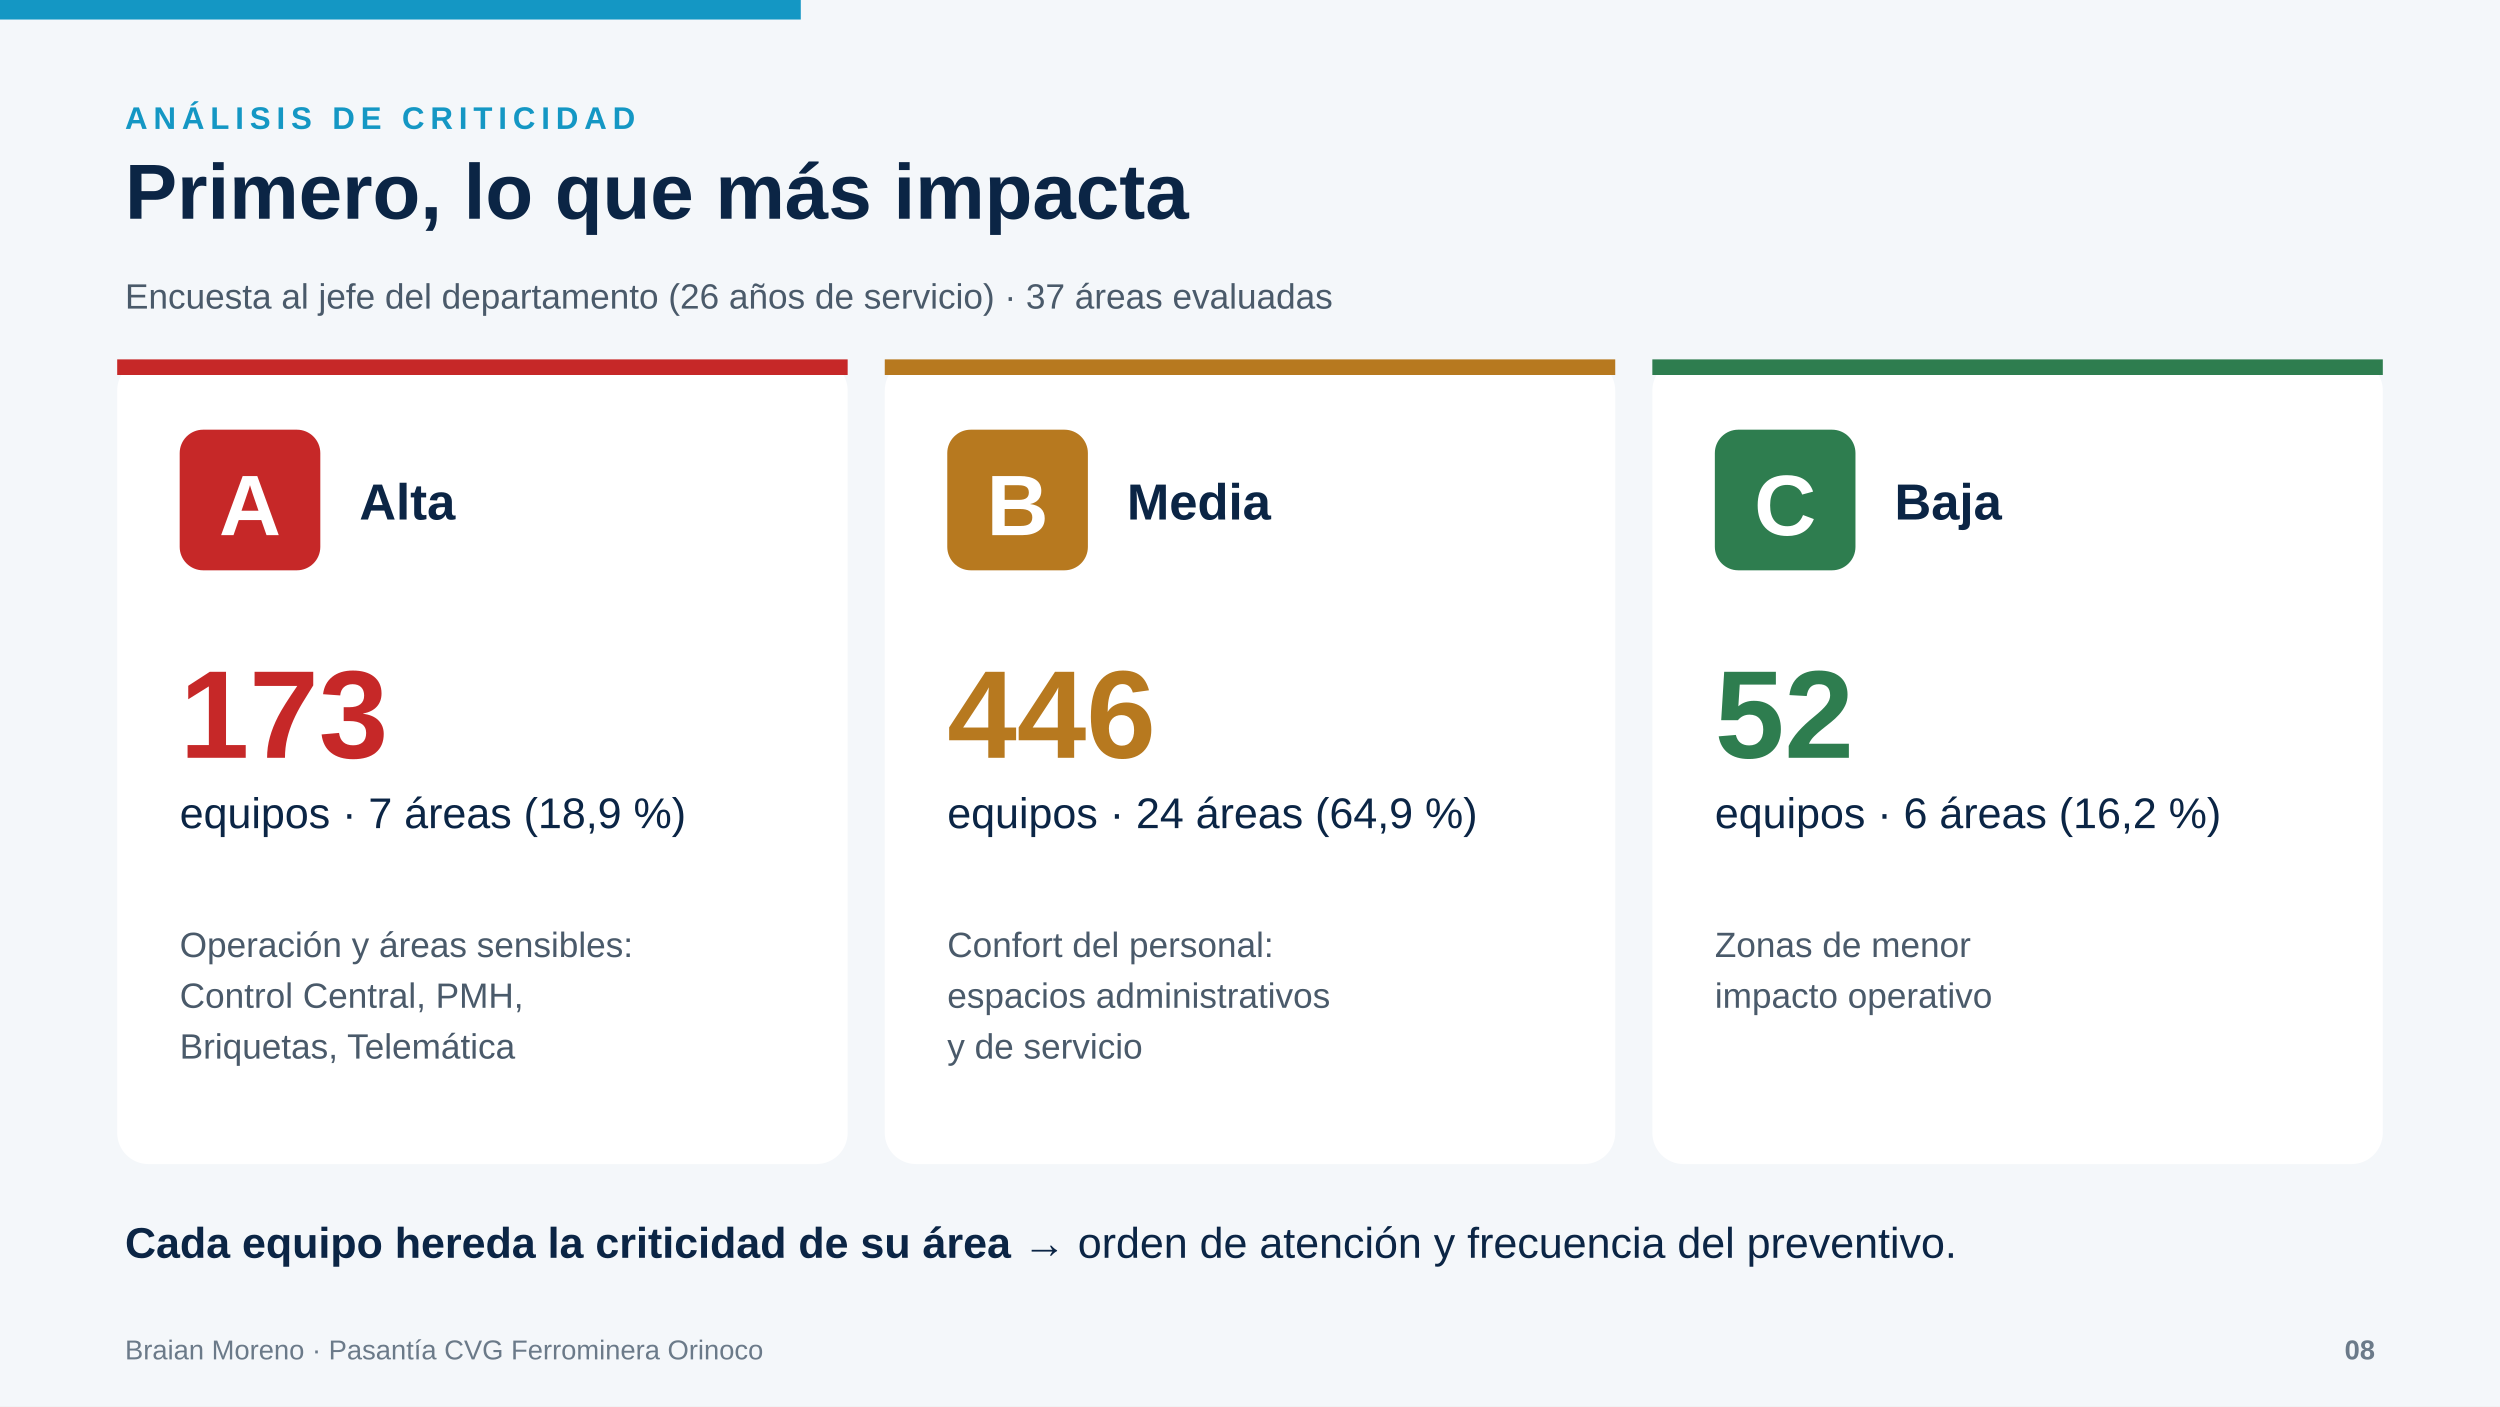
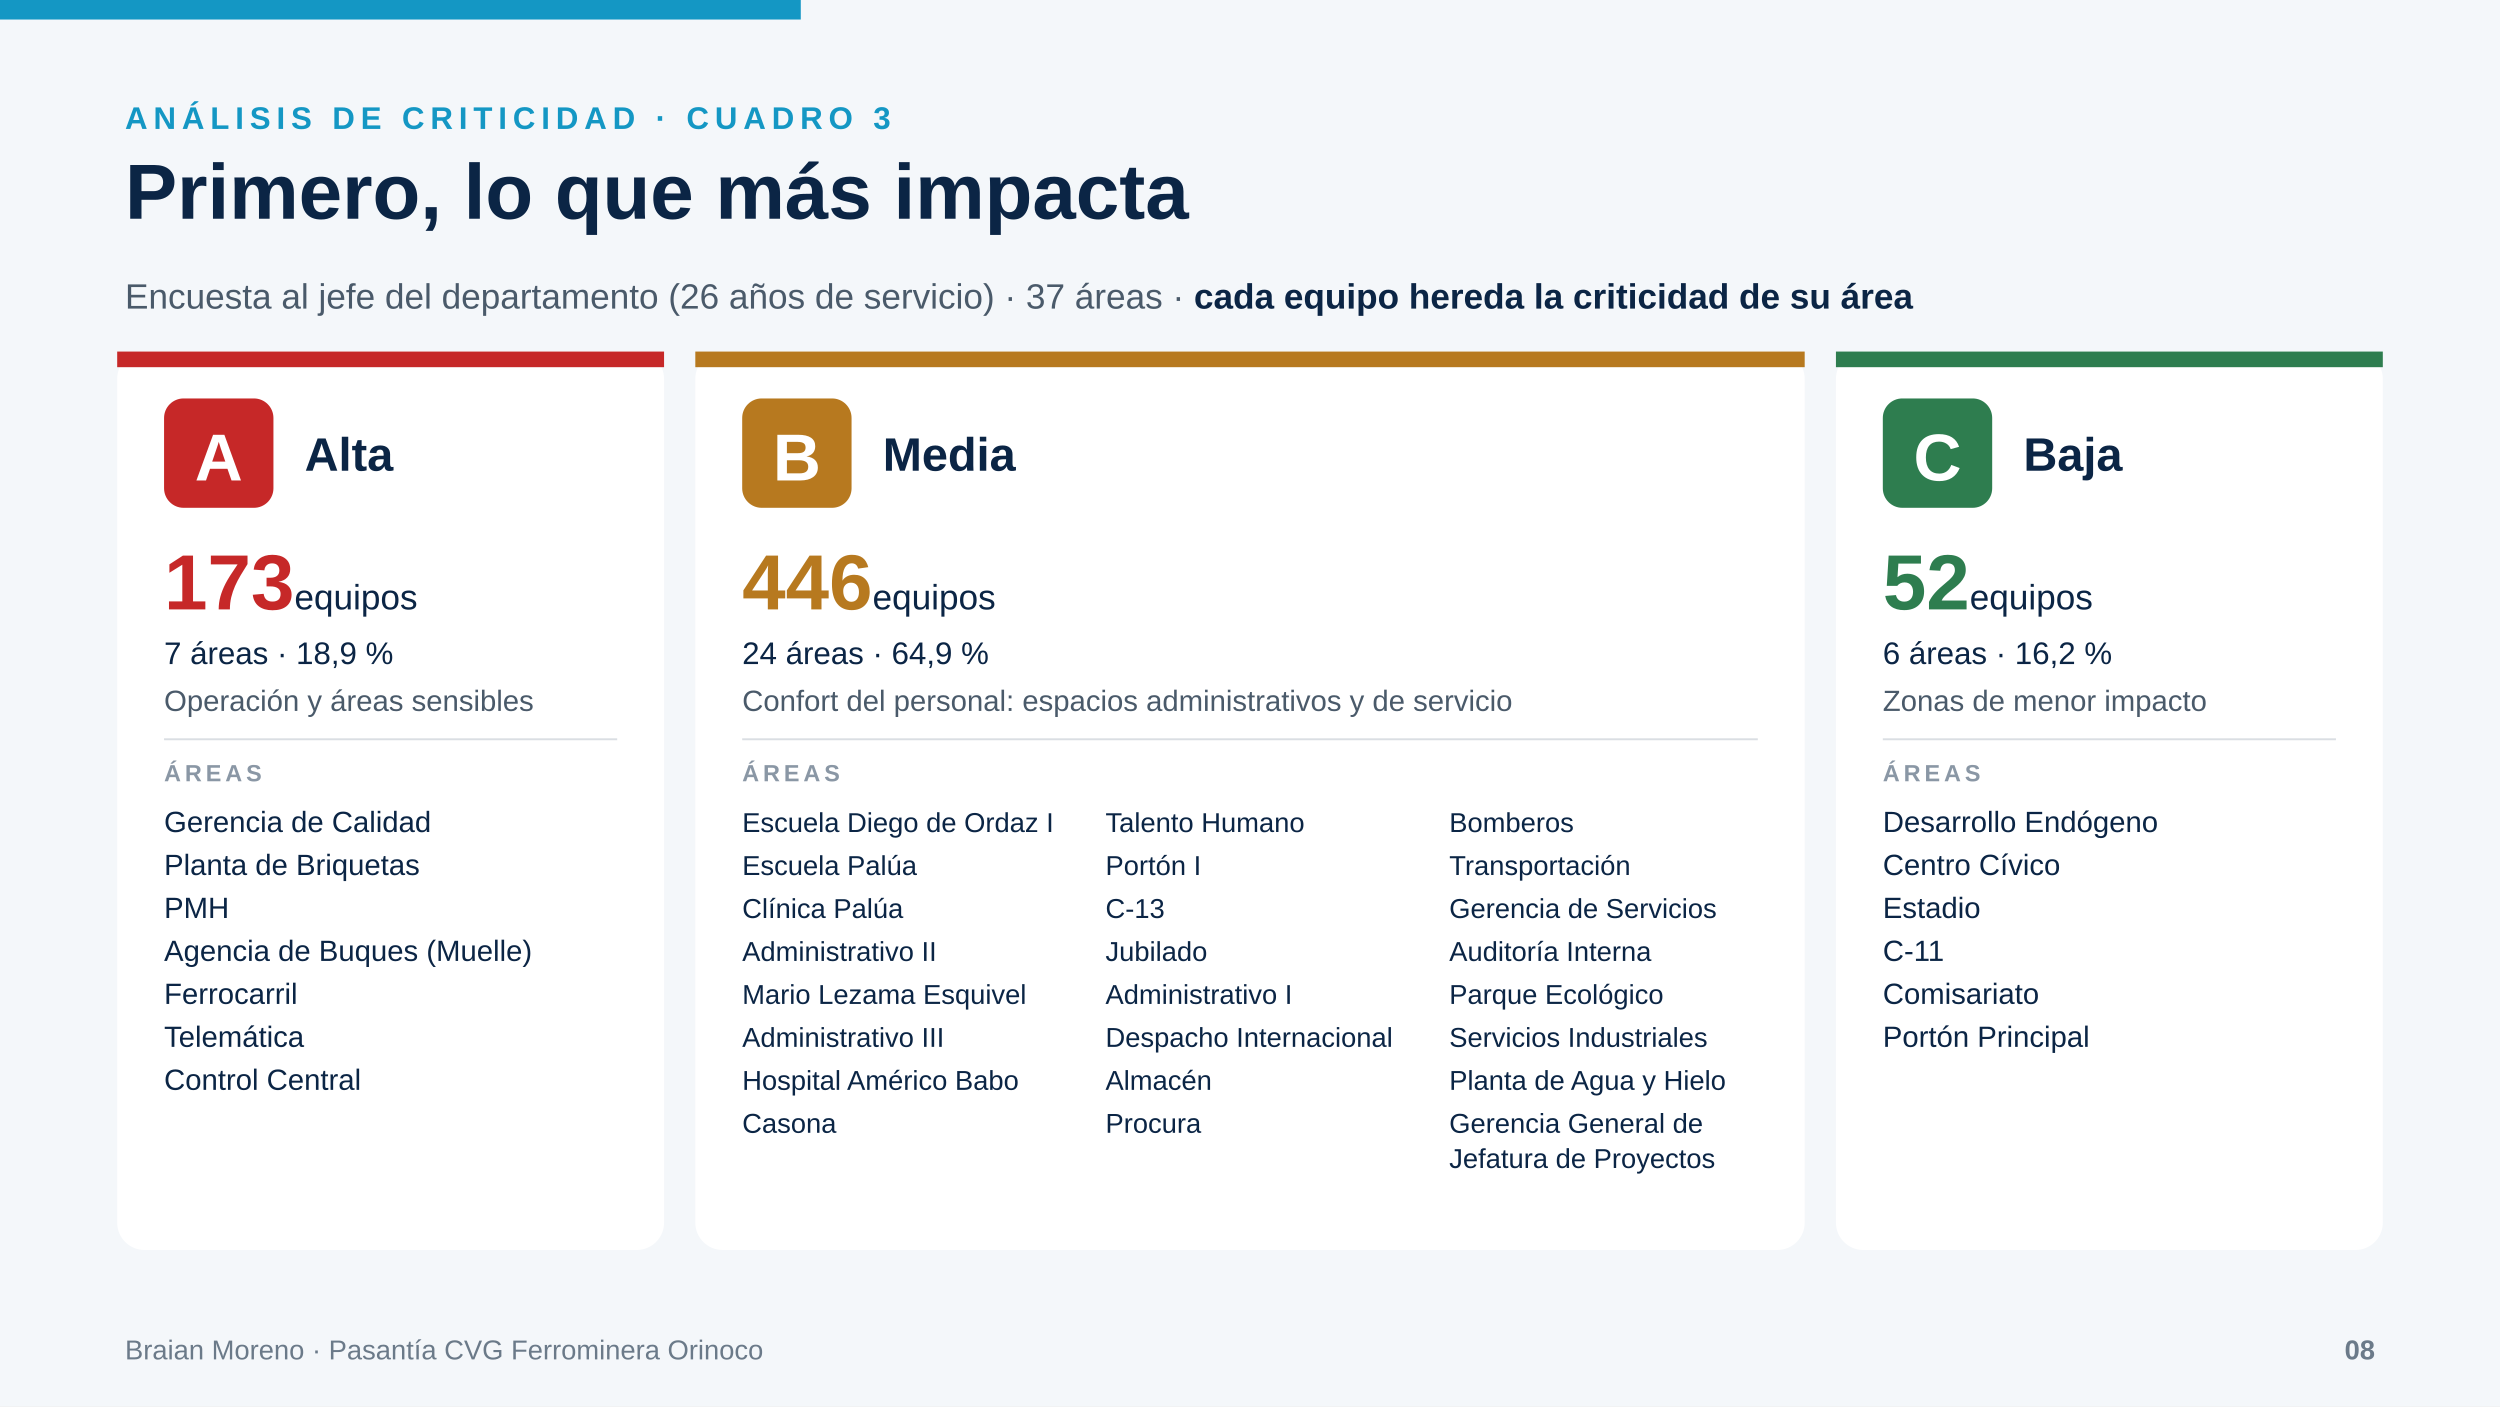
<svg xmlns="http://www.w3.org/2000/svg" viewBox="0 0 1280 720" lang="es-VE" data-pptx-page-role="content" font-family="Segoe UI, Arial, sans-serif">
  <rect id="bg" data-pptx-role="background" x="0" y="0" width="1280" height="720" fill="#F4F7FA" />
  <g id="barra-avance" data-pptx-role="decoration" data-pptx-bounds="0 0 410 10">
    <rect x="0" y="0" width="410" height="10" fill="#1497C4" />
  </g>
  <g id="titulo" data-pptx-bounds="60 40 1160 90" font-weight="bold">
-     <text x="64" y="66" font-size="16" fill="#1497C4" letter-spacing="3">ANÁLISIS DE CRITICIDAD</text>
+     <text x="64" y="66" font-size="16" fill="#1497C4" letter-spacing="3">ANÁLISIS DE CRITICIDAD · CUADRO 3</text>
    <text x="64" y="112" font-size="40" fill="#0B2545">Primero, lo que más impacta</text>
  </g>
  <g id="metodo" data-pptx-bounds="60 132 1160 36">
-     <text x="64" y="158" font-size="18" fill="#4A5A6A">Encuesta al jefe del departamento (26 años de servicio) · 37 áreas evaluadas</text>
-   </g>
-   <g id="nivel-a" data-pptx-bounds="60 184 374 412">
-     <rect x="60" y="184" width="374" height="412" rx="16" fill="#FFFFFF" />
-     <rect x="60" y="184" width="374" height="8" fill="#C62828" />
-     <rect x="92" y="220" width="72" height="72" rx="12" fill="#C62828" />
-     <text x="128" y="274" font-size="44" font-weight="bold" fill="#FFFFFF" text-anchor="middle">A</text>
-     <text x="184" y="266" font-size="26" font-weight="bold" fill="#0B2545">Alta</text>
-     <text x="92" y="388" font-size="64" font-weight="bold" fill="#C62828">173</text>
-     <text x="92" y="424" font-size="22" fill="#0B2545">equipos · 7 áreas (18,9 %)</text>
-     <text x="92" y="490" font-size="18" fill="#4A5A6A">Operación y áreas sensibles:<tspan x="92" dy="26">Control Central, PMH,</tspan>
-       <tspan x="92" dy="26">Briquetas, Telemática</tspan>
+     <text x="64" y="158" font-size="18" fill="#4A5A6A">Encuesta al jefe del departamento (26 años de servicio) · 37 áreas · <tspan font-weight="bold" fill="#0B2545">cada equipo hereda la criticidad de su área</tspan>
    </text>
  </g>
-   <g id="nivel-b" data-pptx-bounds="453 184 374 412">
-     <rect x="453" y="184" width="374" height="412" rx="16" fill="#FFFFFF" />
-     <rect x="453" y="184" width="374" height="8" fill="#B7791F" />
-     <rect x="485" y="220" width="72" height="72" rx="12" fill="#B7791F" />
-     <text x="521" y="274" font-size="44" font-weight="bold" fill="#FFFFFF" text-anchor="middle">B</text>
-     <text x="577" y="266" font-size="26" font-weight="bold" fill="#0B2545">Media</text>
-     <text x="485" y="388" font-size="64" font-weight="bold" fill="#B7791F">446</text>
-     <text x="485" y="424" font-size="22" fill="#0B2545">equipos · 24 áreas (64,9 %)</text>
-     <text x="485" y="490" font-size="18" fill="#4A5A6A">Confort del personal:<tspan x="485" dy="26">espacios administrativos</tspan>
-       <tspan x="485" dy="26">y de servicio</tspan>
+   <g id="nivel-a" data-pptx-bounds="60 180 280 460">
+     <rect x="60" y="180" width="280" height="460" rx="14" fill="#FFFFFF" />
+     <rect x="60" y="180" width="280" height="8" fill="#C62828" />
+     <rect x="84" y="204" width="56" height="56" rx="10" fill="#C62828" />
+     <text x="112" y="246" font-size="34" font-weight="bold" fill="#FFFFFF" text-anchor="middle">A</text>
+     <text x="156" y="241" font-size="24" font-weight="bold" fill="#0B2545">Alta</text>
+     <text x="84" y="312" font-size="40" font-weight="bold" fill="#C62828">173<tspan font-size="18" font-weight="normal" fill="#0B2545"> equipos</tspan>
    </text>
+     <text x="84" y="340" font-size="16" fill="#0B2545">7 áreas · 18,9 %</text>
+     <text x="84" y="364" font-size="15" fill="#4A5A6A">Operación y áreas sensibles</text>
+     <rect x="84" y="378" width="232" height="1" fill="#0B2545" fill-opacity="0.15" />
+     <text x="84" y="400" font-size="12" font-weight="bold" fill="#8A97A5" letter-spacing="2">ÁREAS</text>
+     <g font-size="15" fill="#0B2545">
+       <text x="84" y="426">Gerencia de Calidad</text>
+       <text x="84" y="448">Planta de Briquetas</text>
+       <text x="84" y="470">PMH</text>
+       <text x="84" y="492">Agencia de Buques (Muelle)</text>
+       <text x="84" y="514">Ferrocarril</text>
+       <text x="84" y="536">Telemática</text>
+       <text x="84" y="558">Control Central</text>
+     </g>
  </g>
-   <g id="nivel-c" data-pptx-bounds="846 184 374 412">
-     <rect x="846" y="184" width="374" height="412" rx="16" fill="#FFFFFF" />
-     <rect x="846" y="184" width="374" height="8" fill="#2E7D4F" />
-     <rect x="878" y="220" width="72" height="72" rx="12" fill="#2E7D4F" />
-     <text x="914" y="274" font-size="44" font-weight="bold" fill="#FFFFFF" text-anchor="middle">C</text>
-     <text x="970" y="266" font-size="26" font-weight="bold" fill="#0B2545">Baja</text>
-     <text x="878" y="388" font-size="64" font-weight="bold" fill="#2E7D4F">52</text>
-     <text x="878" y="424" font-size="22" fill="#0B2545">equipos · 6 áreas (16,2 %)</text>
-     <text x="878" y="490" font-size="18" fill="#4A5A6A">Zonas de menor<tspan x="878" dy="26">impacto operativo</tspan>
+   <g id="nivel-b" data-pptx-bounds="356 180 568 460">
+     <rect x="356" y="180" width="568" height="460" rx="14" fill="#FFFFFF" />
+     <rect x="356" y="180" width="568" height="8" fill="#B7791F" />
+     <rect x="380" y="204" width="56" height="56" rx="10" fill="#B7791F" />
+     <text x="408" y="246" font-size="34" font-weight="bold" fill="#FFFFFF" text-anchor="middle">B</text>
+     <text x="452" y="241" font-size="24" font-weight="bold" fill="#0B2545">Media</text>
+     <text x="380" y="312" font-size="40" font-weight="bold" fill="#B7791F">446<tspan font-size="18" font-weight="normal" fill="#0B2545"> equipos</tspan>
    </text>
+     <text x="380" y="340" font-size="16" fill="#0B2545">24 áreas · 64,9 %</text>
+     <text x="380" y="364" font-size="15" fill="#4A5A6A">Confort del personal: espacios administrativos y de servicio</text>
+     <rect x="380" y="378" width="520" height="1" fill="#0B2545" fill-opacity="0.15" />
+     <text x="380" y="400" font-size="12" font-weight="bold" fill="#8A97A5" letter-spacing="2">ÁREAS</text>
+     <g font-size="14" fill="#0B2545">
+       <text x="380" y="426">Escuela Diego de Ordaz I</text>
+       <text x="380" y="448">Escuela Palúa</text>
+       <text x="380" y="470">Clínica Palúa</text>
+       <text x="380" y="492">Administrativo II</text>
+       <text x="380" y="514">Mario Lezama Esquivel</text>
+       <text x="380" y="536">Administrativo III</text>
+       <text x="380" y="558">Hospital Américo Babo</text>
+       <text x="380" y="580">Casona</text>
+       <text x="566" y="426">Talento Humano</text>
+       <text x="566" y="448">Portón I</text>
+       <text x="566" y="470">C-13</text>
+       <text x="566" y="492">Jubilado</text>
+       <text x="566" y="514">Administrativo I</text>
+       <text x="566" y="536">Despacho Internacional</text>
+       <text x="566" y="558">Almacén</text>
+       <text x="566" y="580">Procura</text>
+       <text x="742" y="426">Bomberos</text>
+       <text x="742" y="448">Transportación</text>
+       <text x="742" y="470">Gerencia de Servicios</text>
+       <text x="742" y="492">Auditoría Interna</text>
+       <text x="742" y="514">Parque Ecológico</text>
+       <text x="742" y="536">Servicios Industriales</text>
+       <text x="742" y="558">Planta de Agua y Hielo</text>
+       <text x="742" y="580">Gerencia General de<tspan x="742" dy="18">Jefatura de Proyectos</tspan>
+       </text>
+     </g>
  </g>
-   <g id="conclusion" data-pptx-bounds="60 612 1160 48">
-     <text x="64" y="644" font-size="22" fill="#0B2545">
-       <tspan font-weight="bold">Cada equipo hereda la criticidad de su área</tspan> → orden de atención y frecuencia del preventivo.</text>
+   <g id="nivel-c" data-pptx-bounds="940 180 280 460">
+     <rect x="940" y="180" width="280" height="460" rx="14" fill="#FFFFFF" />
+     <rect x="940" y="180" width="280" height="8" fill="#2E7D4F" />
+     <rect x="964" y="204" width="56" height="56" rx="10" fill="#2E7D4F" />
+     <text x="992" y="246" font-size="34" font-weight="bold" fill="#FFFFFF" text-anchor="middle">C</text>
+     <text x="1036" y="241" font-size="24" font-weight="bold" fill="#0B2545">Baja</text>
+     <text x="964" y="312" font-size="40" font-weight="bold" fill="#2E7D4F">52<tspan font-size="18" font-weight="normal" fill="#0B2545"> equipos</tspan>
+     </text>
+     <text x="964" y="340" font-size="16" fill="#0B2545">6 áreas · 16,2 %</text>
+     <text x="964" y="364" font-size="15" fill="#4A5A6A">Zonas de menor impacto</text>
+     <rect x="964" y="378" width="232" height="1" fill="#0B2545" fill-opacity="0.15" />
+     <text x="964" y="400" font-size="12" font-weight="bold" fill="#8A97A5" letter-spacing="2">ÁREAS</text>
+     <g font-size="15" fill="#0B2545">
+       <text x="964" y="426">Desarrollo Endógeno</text>
+       <text x="964" y="448">Centro Cívico</text>
+       <text x="964" y="470">Estadio</text>
+       <text x="964" y="492">C-11</text>
+       <text x="964" y="514">Comisariato</text>
+       <text x="964" y="536">Portón Principal</text>
+     </g>
  </g>
  <g id="pie" data-pptx-role="footer" data-pptx-bounds="60 676 1160 28" fill="#6B7A89" font-size="14">
    <text x="64" y="696">Braian Moreno · Pasantía CVG Ferrominera Orinoco</text>
    <text x="1216" y="696" font-weight="bold" text-anchor="end">08</text>
  </g>
</svg>
